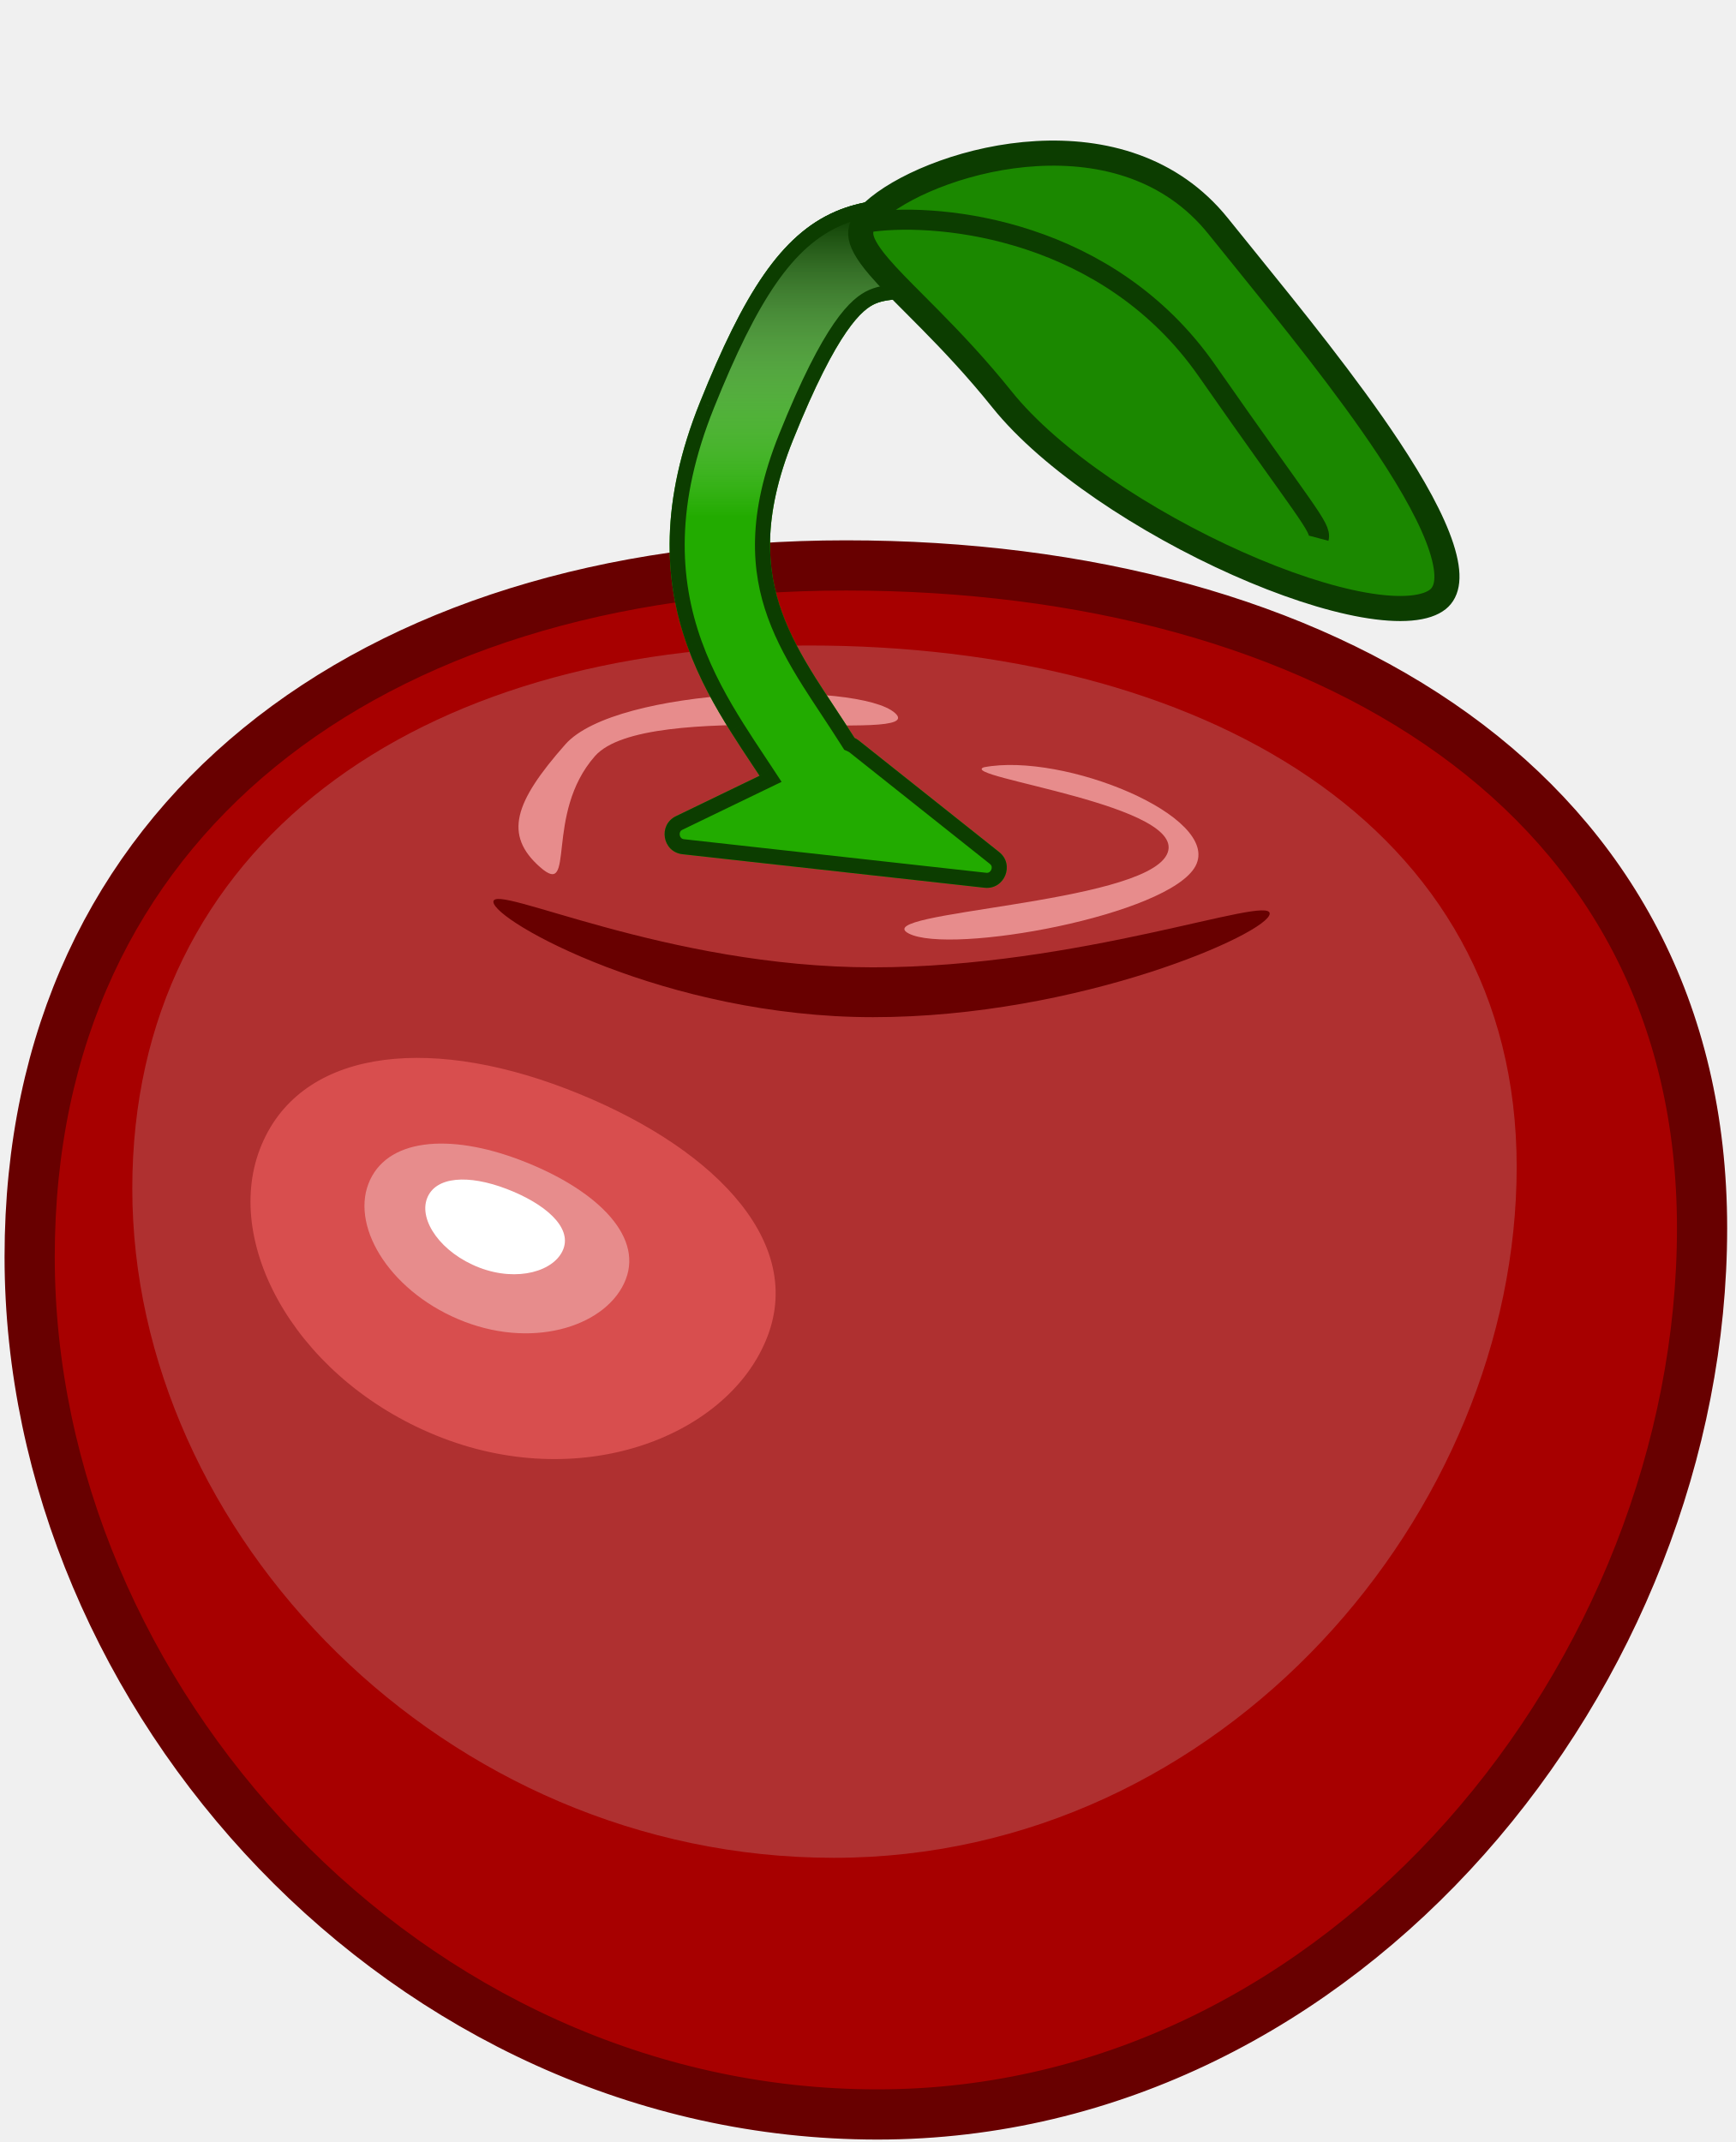
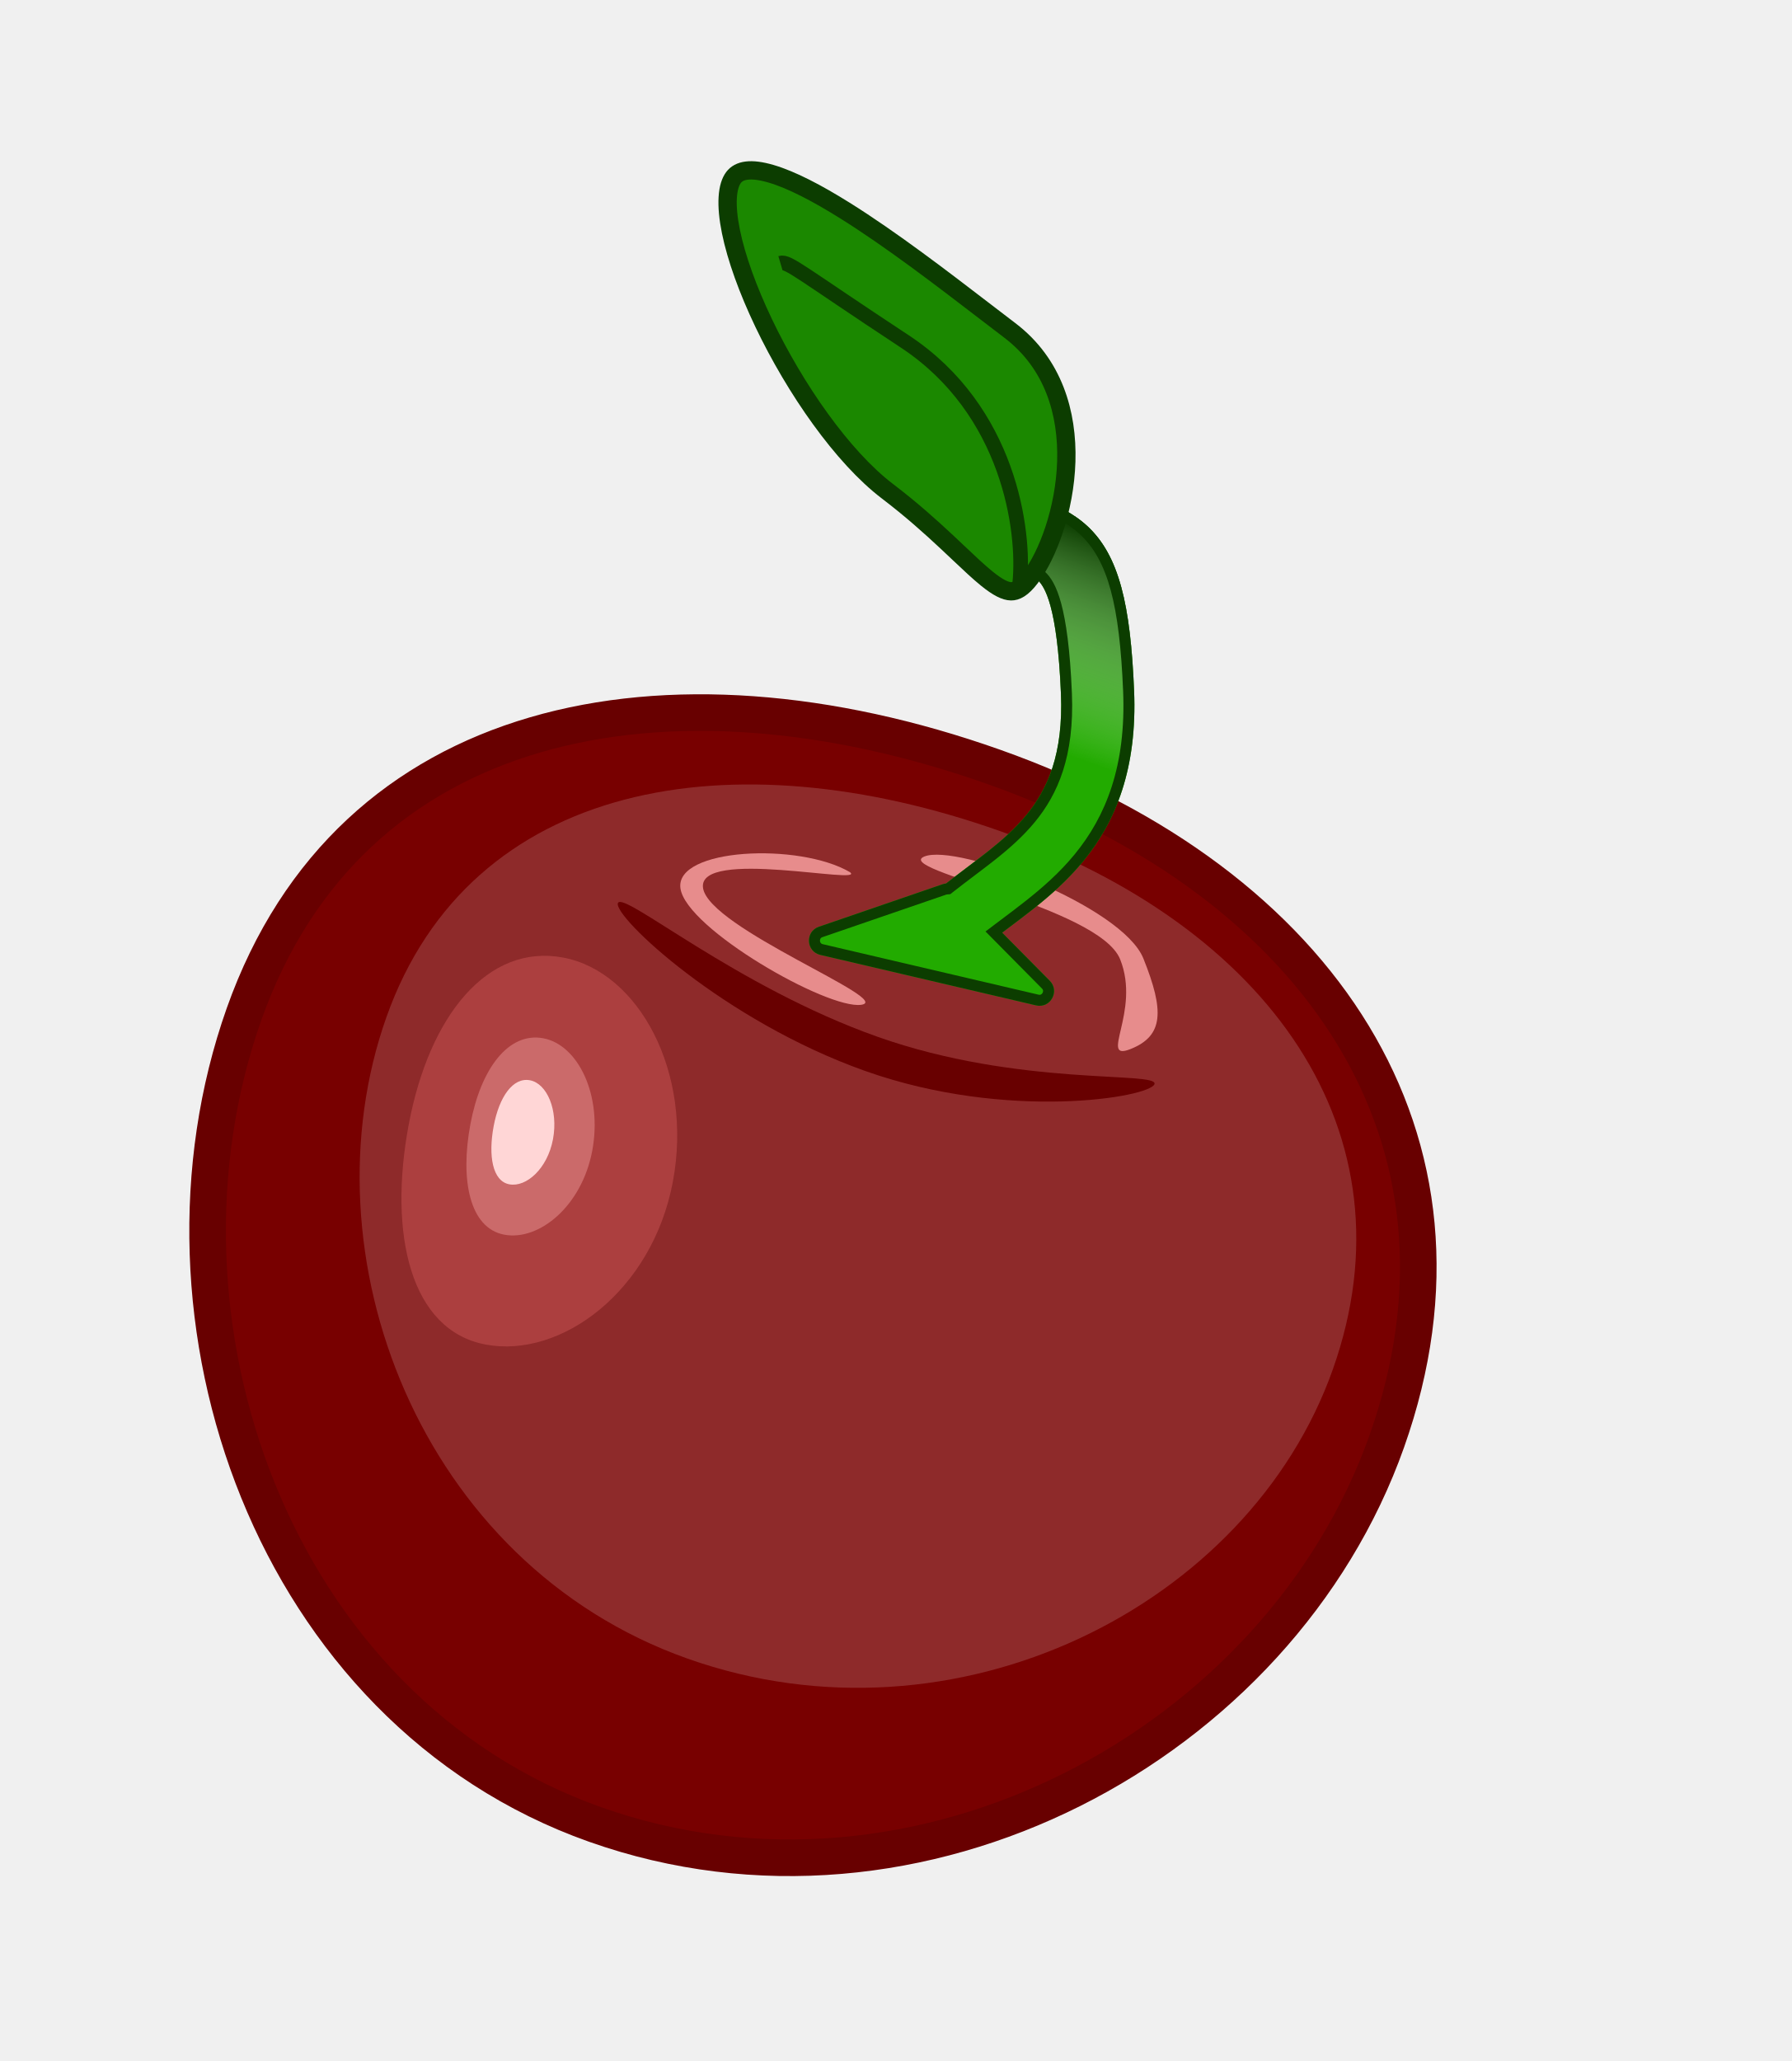
- <svg xmlns="http://www.w3.org/2000/svg" fill="none" viewBox="0 0 188 232">
-   <defs />
-   <path fill="#A70000" stroke="#680000" stroke-width="5.436" d="M184.337 133.022c0 48.036-38.527 95.995-89.303 95.995-50.973 0-91.822-45.068-91.822-92.891 0-23.832 9.3-42.447 24.85-55.155 15.61-12.759 37.733-19.73 63.557-19.73 25.896 0 49.146 6.23 65.843 18.277 16.603 11.98 26.875 29.796 26.875 53.504z" />
-   <path fill="#AF3030" d="M164.259 126.389c0 37.313-31.702 74.83-73.953 74.83-42.252 0-75.978-35.164-75.978-72.477S45.31 69.913 87.561 69.913c42.252 0 76.698 19.163 76.698 56.476z" />
-   <path fill="#D84E4E" d="M83.119 144.754c-4.08 10.644-19.751 16.912-35.17 11.002-15.418-5.91-23.88-20.659-19.8-31.303 4.08-10.644 17.738-12.448 33.157-6.538 15.418 5.91 25.893 16.195 21.813 26.839z" />
-   <path fill="#E78C8C" d="M67.778 138.553c-1.883 4.912-9.645 7.6-17.468 4.602-7.823-2.999-12.293-10.021-10.41-14.933 1.883-4.912 8.705-5.545 16.527-2.547 7.823 2.999 13.234 7.966 11.351 12.878zM58.493 93.92c-3.945-3.48-2.816-7.001 2.724-13.286 5.54-6.284 31.755-6.897 35.7-3.419 3.947 3.479-26.942-1.605-32.483 4.68-5.54 6.285-1.994 15.503-5.94 12.024zM106.559 83.103c8.625-1.657 25.737 5.32 22.927 10.68-2.81 5.358-26.582 9.676-31.076 7.32s25.13-3.148 27.94-8.507c2.81-5.36-22.777-8.438-19.791-9.493z" />
-   <path fill="#fff" d="M61.013 135.28c-.917 2.392-4.948 3.605-9.092 2.017-4.143-1.589-6.587-5.111-5.67-7.503.917-2.392 4.484-2.606 8.628-1.018 4.144 1.589 7.051 4.112 6.134 6.504z" />
-   <path fill="#680000" d="M137.51 98.95c0 2.079-20.569 11.22-42.964 11.22-22.396 0-41.11-10.419-41.11-12.498 0-2.078 18.714 7.101 41.11 7.101 22.395 0 42.964-7.9 42.964-5.822z" />
-   <mask id="a" fill="#fff">
-     <path fill-rule="evenodd" d="M118.572 23.541c.739 3.703-3.15 7.602-8.687 8.707-2.45.49-4.812.35-6.748-.278-1.533.186-2.885.257-4.02.316l-.345.018c-2.25.119-3.18.244-3.97.586-1.358.587-4.056 2.672-8.91 14.75-3.376 8.398-2.859 14.105-1.2 18.695.878 2.431 2.142 4.723 3.65 7.122.528.839 1.205 1.865 1.917 2.945.77 1.17 1.582 2.4 2.29 3.522.158.072.31.164.45.276l15.212 12.087c1.708 1.358.576 4.104-1.593 3.864l-32.704-3.632c-2.169-.24-2.67-3.169-.706-4.119l9.055-4.377c-.267-.405-.534-.808-.81-1.221a159.8 159.8 0 01-2.313-3.555c-1.688-2.684-3.414-5.73-4.674-9.219-2.62-7.251-2.973-15.717 1.338-26.443 4.754-11.829 8.79-18.126 14.681-20.674 2.785-1.204 5.561-1.35 7.607-1.459l.105-.006.195-.01c1.142-.06 2.215-.117 3.316-.245 1.474-1.085 3.364-1.926 5.499-2.353 5.537-1.105 10.625 1 11.365 4.703z" clip-rule="evenodd" />
+ <svg xmlns="http://www.w3.org/2000/svg" width="266" height="306" viewBox="0 0 266 306" fill="none">
+   <path d="M36.236 150.576C20.196 195.854 40.497 253.925 88.359 270.88C136.406 287.901 189.959 259.061 205.928 213.983C213.886 191.518 211.336 170.867 200.922 153.696C190.469 136.457 171.944 122.498 147.601 113.874C123.192 105.227 99.196 103.337 79.434 109.117C59.784 114.864 44.153 128.228 36.236 150.576Z" fill="#780000" stroke="#680000" stroke-width="5.436" />
+   <path d="M57.376 151.028C44.916 186.2 62.271 232.149 102.097 246.258C141.924 260.366 185.456 238.483 197.916 203.311C210.375 168.139 188.356 137.513 148.53 123.405C108.704 109.296 69.836 115.856 57.376 151.028Z" fill="#8E2A2A" />
+   <path d="M72.128 199.63C83.332 201.729 96.878 191.661 99.918 175.431C102.957 159.201 94.825 144.268 83.62 142.17C72.416 140.072 63.726 150.763 60.687 166.993C57.647 183.223 60.923 197.532 72.128 199.63Z" fill="#AC3F3F" />
+   <path d="M74.878 183.315C80.048 184.283 86.404 179.078 87.946 170.843C89.488 162.608 85.847 155.123 80.676 154.155C75.506 153.186 71.394 158.666 69.851 166.901C68.309 175.136 69.707 182.346 74.878 183.315Z" fill="#CB6A6A" />
+   <path d="M167.914 155.739C172.795 153.778 172.906 150.081 169.783 142.308C166.659 134.534 142.154 125.202 137.273 127.163C132.392 129.124 163.205 134.648 166.329 142.421C169.452 150.195 163.033 157.7 167.914 155.739Z" fill="#E78C8C" />
+   <path d="M126.218 129.494C118.641 125.052 100.182 125.914 101.041 131.904C101.9 137.894 122.867 149.902 127.889 149.182C132.912 148.461 105.253 137.823 104.394 131.833C103.535 125.843 128.681 131.486 126.218 129.494Z" fill="#E78C8C" />
+   <path d="M75.632 175.837C78.15 176.309 81.295 173.51 82.112 169.148C82.929 164.786 81.208 160.86 78.69 160.388C76.172 159.917 74.121 162.844 73.304 167.206C72.487 171.568 73.115 175.366 75.632 175.837Z" fill="#FFD6D6" />
+   <path d="M91.752 134.096C91.058 136.056 107.394 151.54 128.504 159.019C149.614 166.497 170.733 162.925 171.427 160.966C172.122 159.007 151.416 161.41 130.306 153.932C109.196 146.454 92.446 132.137 91.752 134.096Z" fill="#680000" />
+   <mask id="path-9-inside-1" fill="white">
+     <path fill-rule="evenodd" clip-rule="evenodd" d="M134.783 69.339C132.849 72.582 135.213 77.556 140.063 80.447C142.209 81.726 144.482 82.383 146.517 82.438C147.899 83.126 149.15 83.643 150.201 84.078L150.201 84.078L150.52 84.21C152.601 85.074 153.435 85.502 154.067 86.089C155.15 87.096 156.997 89.961 157.539 102.967C157.917 112.011 155.524 117.217 152.429 120.99C150.789 122.989 148.832 124.727 146.608 126.484C145.831 127.098 144.85 127.84 143.819 128.62C142.702 129.465 141.526 130.354 140.486 131.175C140.312 131.19 140.138 131.226 139.968 131.285L121.594 137.599C119.53 138.308 119.68 141.275 121.805 141.772L153.844 149.27C155.969 149.767 157.42 147.174 155.885 145.623L148.812 138.474C149.198 138.181 149.584 137.891 149.981 137.593L149.981 137.593L149.982 137.593C150.984 136.84 152.053 136.039 153.349 135.014C155.837 133.048 158.481 130.754 160.834 127.886C165.724 121.925 168.884 114.063 168.402 102.513C167.871 89.776 166.169 82.492 161.467 78.124C159.245 76.059 156.676 74.993 154.785 74.209L154.687 74.168L154.507 74.093C153.451 73.656 152.459 73.244 151.463 72.755C150.436 71.24 148.935 69.816 147.065 68.701C142.215 65.809 136.716 66.095 134.783 69.339Z" />
  </mask>
-   <path fill="#22AB00" fill-rule="evenodd" d="M118.572 23.541c.739 3.703-3.15 7.602-8.687 8.707-2.45.49-4.812.35-6.748-.278-1.533.186-2.885.257-4.02.316l-.345.018c-2.25.119-3.18.244-3.97.586-1.358.587-4.056 2.672-8.91 14.75-3.376 8.398-2.859 14.105-1.2 18.695.878 2.431 2.142 4.723 3.65 7.122.528.839 1.205 1.865 1.917 2.945.77 1.17 1.582 2.4 2.29 3.522.158.072.31.164.45.276l15.212 12.087c1.708 1.358.576 4.104-1.593 3.864l-32.704-3.632c-2.169-.24-2.67-3.169-.706-4.119l9.055-4.377c-.267-.405-.534-.808-.81-1.221a159.8 159.8 0 01-2.313-3.555c-1.688-2.684-3.414-5.73-4.674-9.219-2.62-7.251-2.973-15.717 1.338-26.443 4.754-11.829 8.79-18.126 14.681-20.674 2.785-1.204 5.561-1.35 7.607-1.459l.105-.006.195-.01c1.142-.06 2.215-.117 3.316-.245 1.474-1.085 3.364-1.926 5.499-2.353 5.537-1.105 10.625 1 11.365 4.703z" clip-rule="evenodd" />
-   <path fill="url(#paint0_linear)" fill-rule="evenodd" d="M118.572 23.541c.739 3.703-3.15 7.602-8.687 8.707-2.45.49-4.812.35-6.748-.278-1.533.186-2.885.257-4.02.316l-.345.018c-2.25.119-3.18.244-3.97.586-1.358.587-4.056 2.672-8.91 14.75-3.376 8.398-2.859 14.105-1.2 18.695.878 2.431 2.142 4.723 3.65 7.122.528.839 1.205 1.865 1.917 2.945.77 1.17 1.582 2.4 2.29 3.522.158.072.31.164.45.276l15.212 12.087c1.708 1.358.576 4.104-1.593 3.864l-32.704-3.632c-2.169-.24-2.67-3.169-.706-4.119l9.055-4.377c-.267-.405-.534-.808-.81-1.221a159.8 159.8 0 01-2.313-3.555c-1.688-2.684-3.414-5.73-4.674-9.219-2.62-7.251-2.973-15.717 1.338-26.443 4.754-11.829 8.79-18.126 14.681-20.674 2.785-1.204 5.561-1.35 7.607-1.459l.105-.006.195-.01c1.142-.06 2.215-.117 3.316-.245 1.474-1.085 3.364-1.926 5.499-2.353 5.537-1.105 10.625 1 11.365 4.703z" clip-rule="evenodd" />
-   <path fill="#0C3D00" d="M109.885 32.248l.319 1.6-.319-1.6zm8.687-8.707l-1.599.32 1.599-.32zm-15.435 8.429l.503-1.551-.343-.112-.358.044.198 1.619zm-4.02.316l.068 1.629h.017l-.085-1.63zm0 0v1.63h.034l.034-.001-.068-1.63zm0 0v-1.631h-.043l-.042.002.085 1.628zm-.345.018l-.085-1.63-.001.001.086 1.629zm-3.97.586l-.648-1.497.647 1.497zm-8.91 14.75l-1.513-.609 1.513.608zm-1.2 18.695l1.533-.554-1.534.554zm3.65 7.122l1.381-.868-1.38.868zm1.917 2.945l1.362-.897-1.362.897zm2.29 3.522l-1.38.87.26.412.443.202.676-1.484zm.45.276l-1.014 1.277 1.014-1.277zm15.212 12.087l-1.015 1.277 1.015-1.277zm-1.593 3.864l.18-1.621-.18 1.62zm-32.704-3.632l.18-1.62-.18 1.62zm-.706-4.119l.71 1.469-.71-1.469zm9.055-4.377l.71 1.469 1.674-.81-1.021-1.554-1.363.895zm-.81-1.221l-1.357.903 1.358-.903zm-2.313-3.555l1.38-.869-1.38.869zm-4.674-9.219L76 69.474l-1.534.554zm1.338-26.443l-1.513-.608 1.513.608zM90.485 22.91l.648 1.497-.648-1.497zm7.607-1.459l.086 1.629-.086-1.629zm.105-.006l-.086-1.628.086 1.628zm.195-.01l-.086-1.628.086 1.628zm3.316-.245l.188 1.62.431-.05.348-.256-.967-1.314zm5.499-2.353l.319 1.6-.319-1.6zm2.997 15.01c3.042-.608 5.703-1.993 7.533-3.827 1.82-1.825 2.943-4.249 2.434-6.8l-3.198.64c.23 1.152-.222 2.53-1.545 3.856-1.315 1.317-3.366 2.434-5.862 2.932l.638 3.199zm-7.571-.327c2.228.723 4.876.865 7.571.327l-.638-3.199c-2.205.44-4.281.303-5.926-.23l-1.007 3.102zm-3.431.393c1.133-.059 2.536-.131 4.132-.325l-.395-3.238c-1.47.179-2.77.247-3.907.306l.17 3.257zm-.017 0l-.136-3.258.136 3.259zm-.068.002v-3.261 3.261zm-.26.016l.345-.018-.17-3.257-.345.018.17 3.257zm-3.409.455c.482-.208 1.117-.333 3.41-.455l-.172-3.257c-2.208.117-3.43.241-4.532.718l1.294 2.994zm-8.043 13.86c2.407-5.988 4.243-9.403 5.596-11.366 1.338-1.94 2.134-2.359 2.447-2.494l-1.294-2.994c-1.044.452-2.275 1.37-3.839 3.637-1.548 2.246-3.489 5.912-5.936 12.001l3.026 1.217zm-1.18 17.534c-1.514-4.192-2.055-9.484 1.18-17.533L84.38 47.03C80.863 55.78 81.356 61.9 83.157 66.89l3.068-1.108zm3.498 6.807c-1.482-2.356-2.677-4.534-3.498-6.807l-3.068 1.108c.936 2.59 2.27 4.995 3.806 7.436l2.76-1.737zm1.898 2.917a179.142 179.142 0 01-1.898-2.916l-2.76 1.736c.538.857 1.226 1.9 1.934 2.975l2.724-1.795zm2.306 3.549a218.457 218.457 0 00-2.306-3.55L88.897 77.3c.773 1.172 1.575 2.389 2.272 3.494l2.758-1.74zm-2.055 2.354c.04.018.077.04.113.069l2.029-2.554a3.807 3.807 0 00-.79-.483l-1.352 2.968zm.113.069l15.211 12.087 2.029-2.554-15.211-12.087-2.03 2.554zm15.211 12.087c.135.107.182.21.201.292a.58.58 0 01-.037.34.573.573 0 01-.214.268.508.508 0 01-.348.066l-.36 3.242c3.795.421 5.777-4.386 2.787-6.762l-2.029 2.554zm-.398.966l-32.704-3.632-.36 3.242 32.704 3.632.36-3.242zm-32.704-3.632a.509.509 0 01-.325-.14.575.575 0 01-.15-.308.575.575 0 01.039-.34.509.509 0 01.26-.241l-1.42-2.937c-3.438 1.662-2.56 6.787 1.236 7.208l.36-3.242zm-.177-1.03l9.055-4.376-1.42-2.937-9.054 4.377 1.42 2.937zm6.179-6.163c.275.414.54.813.804 1.214l2.726-1.791c-.27-.41-.54-.816-.814-1.229l-2.716 1.806zm-2.336-3.59a160.856 160.856 0 002.336 3.59l2.716-1.806a157.49 157.49 0 01-2.291-3.52l-2.76 1.736zm-4.828-9.533c1.317 3.648 3.112 6.806 4.828 9.533l2.76-1.737c-1.66-2.64-3.318-5.573-4.52-8.904l-3.068 1.108zm1.36-27.605c-4.452 11.075-4.124 19.955-1.36 27.605l3.067-1.108c-2.474-6.852-2.852-14.904 1.319-25.28l-3.027-1.217zm15.546-21.563c-6.57 2.841-10.806 9.768-15.547 21.563l3.026 1.216c4.768-11.862 8.604-17.53 13.816-19.785l-1.295-2.994zm8.168-1.59c-2.033.107-5.083.256-8.168 1.59l1.295 2.994c2.484-1.075 4.987-1.219 7.045-1.327l-.172-3.258zm.105-.006l-.105.005.172 3.258.105-.006-.172-3.257zm.195-.01l-.195.01.172 3.257.195-.01-.172-3.257zm3.214-.237c-1.042.121-2.064.176-3.214.237l.172 3.257c1.133-.06 2.257-.119 3.418-.254l-.376-3.24zm5.368-2.332c-2.352.47-4.467 1.402-6.147 2.64l1.934 2.626c1.268-.934 2.933-1.684 4.851-2.067l-.638-3.2zm13.283 5.983c-.509-2.55-2.477-4.357-4.859-5.343-2.394-.99-5.383-1.247-8.424-.64l.638 3.198c2.496-.498 4.819-.255 6.539.456 1.732.717 2.677 1.815 2.908 2.967l3.198-.638z" mask="url(#a)" />
-   <path fill="#1B8800" stroke="#0C3D00" stroke-width="2.718" d="M131.934 24.495c.895 1.115 1.846 2.29 2.835 3.51 5.072 6.264 11.127 13.743 15.62 20.528 2.689 4.063 4.75 7.778 5.72 10.768 1.004 3.1.654 4.78-.381 5.61-.591.475-1.548.828-2.952.95-1.39.122-3.101.006-5.071-.341-3.936-.695-8.721-2.283-13.673-4.489-9.939-4.427-20.23-11.191-25.495-17.746-2.769-3.45-5.433-6.256-7.745-8.602a394.01 394.01 0 00-1.707-1.72c-1.569-1.574-2.88-2.89-3.894-4.078-1.39-1.628-1.943-2.714-1.975-3.552-.027-.707.32-1.62 1.943-2.924 3.27-2.626 9.93-5.37 17.117-5.774 7.147-.402 14.562 1.514 19.658 7.86z" />
-   <path stroke="#0C3D00" stroke-width="2.174" d="M94.447 24.011c7.658-.98 25.635.873 36.269 16.13 10.635 15.257 12.414 16.994 12.105 18.155" />
+   <path fill-rule="evenodd" clip-rule="evenodd" d="M134.783 69.339C132.849 72.582 135.213 77.556 140.063 80.447C142.209 81.726 144.482 82.383 146.517 82.438C147.899 83.126 149.15 83.643 150.201 84.078L150.201 84.078L150.52 84.21C152.601 85.074 153.435 85.502 154.067 86.089C155.15 87.096 156.997 89.961 157.539 102.967C157.917 112.011 155.524 117.217 152.429 120.99C150.789 122.989 148.832 124.727 146.608 126.484C145.831 127.098 144.85 127.84 143.819 128.62C142.702 129.465 141.526 130.354 140.486 131.175C140.312 131.19 140.138 131.226 139.968 131.285L121.594 137.599C119.53 138.308 119.68 141.275 121.805 141.772L153.844 149.27C155.969 149.767 157.42 147.174 155.885 145.623L148.812 138.474C149.198 138.181 149.584 137.891 149.981 137.593L149.981 137.593L149.982 137.593C150.984 136.84 152.053 136.039 153.349 135.014C155.837 133.048 158.481 130.754 160.834 127.886C165.724 121.925 168.884 114.063 168.402 102.513C167.871 89.776 166.169 82.492 161.467 78.124C159.245 76.059 156.676 74.993 154.785 74.209L154.687 74.168L154.507 74.093C153.451 73.656 152.459 73.244 151.463 72.755C150.436 71.24 148.935 69.816 147.065 68.701C142.215 65.809 136.716 66.095 134.783 69.339Z" fill="#22AB00" />
+   <path fill-rule="evenodd" clip-rule="evenodd" d="M134.783 69.339C132.849 72.582 135.213 77.556 140.063 80.447C142.209 81.726 144.482 82.383 146.517 82.438C147.899 83.126 149.15 83.643 150.201 84.078L150.201 84.078L150.52 84.21C152.601 85.074 153.435 85.502 154.067 86.089C155.15 87.096 156.997 89.961 157.539 102.967C157.917 112.011 155.524 117.217 152.429 120.99C150.789 122.989 148.832 124.727 146.608 126.484C145.831 127.098 144.85 127.84 143.819 128.62C142.702 129.465 141.526 130.354 140.486 131.175C140.312 131.19 140.138 131.226 139.968 131.285L121.594 137.599C119.53 138.308 119.68 141.275 121.805 141.772L153.844 149.27C155.969 149.767 157.42 147.174 155.885 145.623L148.812 138.474C149.198 138.181 149.584 137.891 149.981 137.593L149.981 137.593L149.982 137.593C150.984 136.84 152.053 136.039 153.349 135.014C155.837 133.048 158.481 130.754 160.834 127.886C165.724 121.925 168.884 114.063 168.402 102.513C167.871 89.776 166.169 82.492 161.467 78.124C159.245 76.059 156.676 74.993 154.785 74.209L154.687 74.168L154.507 74.093C153.451 73.656 152.459 73.244 151.463 72.755C150.436 71.24 148.935 69.816 147.065 68.701C142.215 65.809 136.716 66.095 134.783 69.339Z" fill="url(#paint0_linear)" />
+   <path d="M140.063 80.447L139.228 81.848L140.063 80.447ZM134.783 69.339L136.183 70.174L136.183 70.174L134.783 69.339ZM146.517 82.438L146.56 80.808L146.92 80.817L147.243 80.978L146.517 82.438ZM150.201 84.078L149.656 85.615L149.616 85.601L149.577 85.585L150.201 84.078ZM150.201 84.078L150.745 82.541L150.785 82.555L150.825 82.571L150.201 84.078ZM150.52 84.21L151.144 82.703L151.145 82.704L150.52 84.21ZM154.067 86.089L155.177 84.894L155.177 84.894L154.067 86.089ZM157.539 102.967L159.169 102.899L159.169 102.899L157.539 102.967ZM152.429 120.99L151.168 119.955L151.168 119.955L152.429 120.99ZM146.608 126.484L145.597 125.204L145.597 125.204L146.608 126.484ZM143.819 128.62L142.835 127.32L142.835 127.32L143.819 128.62ZM140.486 131.175L141.495 132.456L141.113 132.757L140.628 132.8L140.486 131.175ZM139.968 131.285L139.438 129.742L139.438 129.742L139.968 131.285ZM121.594 137.599L121.064 136.056L121.064 136.056L121.594 137.599ZM121.805 141.772L122.177 140.184L121.805 141.772ZM153.844 149.27L153.473 150.858L153.473 150.858L153.844 149.27ZM155.885 145.623L157.045 144.476L157.045 144.476L155.885 145.623ZM148.812 138.474L147.652 139.621L146.344 138.299L147.826 137.174L148.812 138.474ZM149.981 137.593L150.996 138.87L150.978 138.884L150.96 138.897L149.981 137.593ZM149.981 137.593L148.967 136.316L149.008 136.284L149.051 136.253L149.981 137.593ZM149.982 137.593L150.96 138.897L150.936 138.915L150.912 138.932L149.982 137.593ZM153.349 135.014L154.36 136.294L154.36 136.294L153.349 135.014ZM160.834 127.886L159.573 126.851L160.834 127.886ZM168.402 102.513L170.032 102.445L168.402 102.513ZM161.467 78.124L160.357 79.319L160.357 79.319L161.467 78.124ZM154.785 74.209L154.16 75.715L154.16 75.715L154.785 74.209ZM154.687 74.168L155.312 72.662L155.312 72.662L154.687 74.168ZM154.507 74.093L155.131 72.587L155.132 72.587L154.507 74.093ZM151.463 72.755L150.745 74.22L150.356 74.029L150.113 73.67L151.463 72.755ZM147.065 68.701L146.23 70.102L147.065 68.701ZM139.228 81.848C136.564 80.26 134.518 78.065 133.406 75.725C132.3 73.397 132.05 70.738 133.382 68.504L136.183 70.174C135.581 71.184 135.547 72.632 136.352 74.325C137.151 76.006 138.712 77.743 140.898 79.046L139.228 81.848ZM146.473 84.068C144.132 84.005 141.589 83.255 139.228 81.848L140.898 79.046C142.829 80.197 144.832 80.761 146.56 80.808L146.473 84.068ZM149.577 85.585C148.528 85.151 147.229 84.614 145.79 83.898L147.243 80.978C148.569 81.638 149.773 82.136 150.824 82.571L149.577 85.585ZM149.656 85.615L149.656 85.615L150.745 82.541L150.745 82.541L149.656 85.615ZM149.896 85.717L149.577 85.585L150.825 82.571L151.144 82.703L149.896 85.717ZM152.957 87.284C152.573 86.927 152.016 86.597 149.895 85.716L151.145 82.704C153.187 83.551 154.297 84.077 155.177 84.894L152.957 87.284ZM155.91 103.035C155.641 96.586 155.051 92.754 154.431 90.452C153.818 88.176 153.207 87.516 152.957 87.284L155.177 84.894C156.01 85.668 156.864 86.945 157.581 89.604C158.29 92.239 158.895 96.342 159.169 102.899L155.91 103.035ZM151.168 119.955C153.994 116.51 156.272 111.703 155.91 103.035L159.169 102.899C159.562 112.319 157.054 117.923 153.689 122.024L151.168 119.955ZM145.597 125.204C147.781 123.478 149.635 121.824 151.168 119.955L153.689 122.024C151.943 124.153 149.883 125.975 147.62 127.763L145.597 125.204ZM142.835 127.32C143.871 126.536 144.837 125.806 145.597 125.204L147.62 127.763C146.826 128.391 145.829 129.144 144.803 129.921L142.835 127.32ZM139.476 129.894C140.532 129.062 141.721 128.162 142.835 127.32L144.803 129.921C143.683 130.768 142.521 131.647 141.495 132.456L139.476 129.894ZM140.628 132.8C140.584 132.803 140.541 132.812 140.498 132.827L139.438 129.742C139.735 129.641 140.039 129.577 140.344 129.55L140.628 132.8ZM140.498 132.827L122.124 139.141L121.064 136.056L139.438 129.742L140.498 132.827ZM122.124 139.141C121.96 139.197 121.882 139.278 121.837 139.349C121.785 139.433 121.751 139.55 121.758 139.683C121.764 139.815 121.81 139.928 121.871 140.006C121.923 140.073 122.008 140.145 122.177 140.184L121.433 143.36C117.715 142.49 117.453 137.297 121.064 136.056L122.124 139.141ZM122.177 140.184L154.216 147.682L153.473 150.858L121.433 143.36L122.177 140.184ZM154.216 147.682C154.384 147.721 154.493 147.695 154.569 147.658C154.658 147.615 154.749 147.534 154.814 147.418C154.879 147.302 154.901 147.182 154.89 147.084C154.882 147 154.848 146.893 154.726 146.77L157.045 144.476C159.731 147.191 157.191 151.728 153.473 150.858L154.216 147.682ZM154.726 146.77L147.652 139.621L149.971 137.327L157.045 144.476L154.726 146.77ZM150.96 138.897C150.563 139.196 150.18 139.483 149.797 139.773L147.826 137.174C148.216 136.878 148.606 136.586 149.003 136.289L150.96 138.897ZM150.996 138.869L150.996 138.87L148.966 136.316L148.967 136.316L150.996 138.869ZM150.912 138.932L150.912 138.932L149.051 136.253L149.051 136.253L150.912 138.932ZM154.36 136.294C153.046 137.332 151.963 138.145 150.96 138.897L149.003 136.288C150.005 135.536 151.059 134.745 152.338 133.735L154.36 136.294ZM162.095 128.92C159.635 131.918 156.888 134.296 154.36 136.294L152.338 133.735C154.786 131.8 157.327 129.589 159.573 126.851L162.095 128.92ZM170.032 102.445C170.529 114.371 167.254 122.632 162.095 128.92L159.573 126.851C164.194 121.219 167.239 113.755 166.773 102.581L170.032 102.445ZM162.577 76.929C167.821 81.801 169.502 89.745 170.032 102.445L166.773 102.581C166.24 89.808 164.518 83.184 160.357 79.319L162.577 76.929ZM155.409 72.702C157.289 73.482 160.115 74.641 162.577 76.929L160.357 79.319C158.374 77.476 156.063 76.505 154.16 75.715L155.409 72.702ZM155.312 72.662L155.41 72.702L154.16 75.715L154.062 75.675L155.312 72.662ZM155.132 72.587L155.312 72.662L154.062 75.675L153.882 75.6L155.132 72.587ZM152.181 71.291C153.123 71.754 154.068 72.146 155.131 72.587L153.882 75.6C152.834 75.165 151.794 74.734 150.745 74.22L152.181 71.291ZM147.9 67.3C149.961 68.528 151.642 70.113 152.813 71.841L150.113 73.67C149.23 72.367 147.91 71.103 146.23 70.102L147.9 67.3ZM133.382 68.504C134.713 66.27 137.172 65.224 139.746 65.091C142.333 64.956 145.236 65.712 147.9 67.3L146.23 70.102C144.044 68.798 141.773 68.251 139.915 68.348C138.043 68.445 136.785 69.164 136.183 70.174L133.382 68.504Z" fill="#0C3D00" mask="url(#path-9-inside-1)" />
+   <path d="M149.961 49.065C148.824 48.199 147.625 47.279 146.379 46.324C139.984 41.417 132.349 35.56 125.447 31.248C121.316 28.666 117.548 26.703 114.533 25.812C111.408 24.889 109.738 25.283 108.934 26.34C108.476 26.943 108.148 27.909 108.063 29.316C107.978 30.709 108.138 32.416 108.537 34.376C109.335 38.293 111.048 43.034 113.383 47.927C118.07 57.746 125.102 67.856 131.793 72.947C135.313 75.625 138.189 78.214 140.595 80.463C141.217 81.045 141.804 81.6 142.359 82.124C143.974 83.652 145.324 84.928 146.538 85.911C148.202 87.257 149.302 87.781 150.14 87.792C150.848 87.8 151.752 87.43 153.012 85.773C155.551 82.435 158.119 75.705 158.335 68.509C158.55 61.355 156.439 53.993 149.961 49.065Z" fill="#1B8800" stroke="#0C3D00" stroke-width="2.718" />
+   <path d="M151.429 86.527C152.208 78.845 149.884 60.924 134.353 50.693C118.822 40.463 117.038 38.73 115.887 39.069" stroke="#0C3D00" stroke-width="2.174" />
  <defs>
-     <linearGradient id="paint0_linear" x1="95.32" x2="95.32" y1="18.544" y2="96.165" gradientUnits="userSpaceOnUse">
-       <stop offset=".06" stop-color="#0C3D00" />
-       <stop offset=".482" stop-color="#fff" stop-opacity="0" />
+     <linearGradient id="paint0_linear" x1="158.369" y1="72.393" x2="132.449" y2="145.559" gradientUnits="userSpaceOnUse">
+       <stop offset="0.06" stop-color="#0C3D00" />
+       <stop offset="0.482" stop-color="white" stop-opacity="0" />
    </linearGradient>
  </defs>
</svg>
